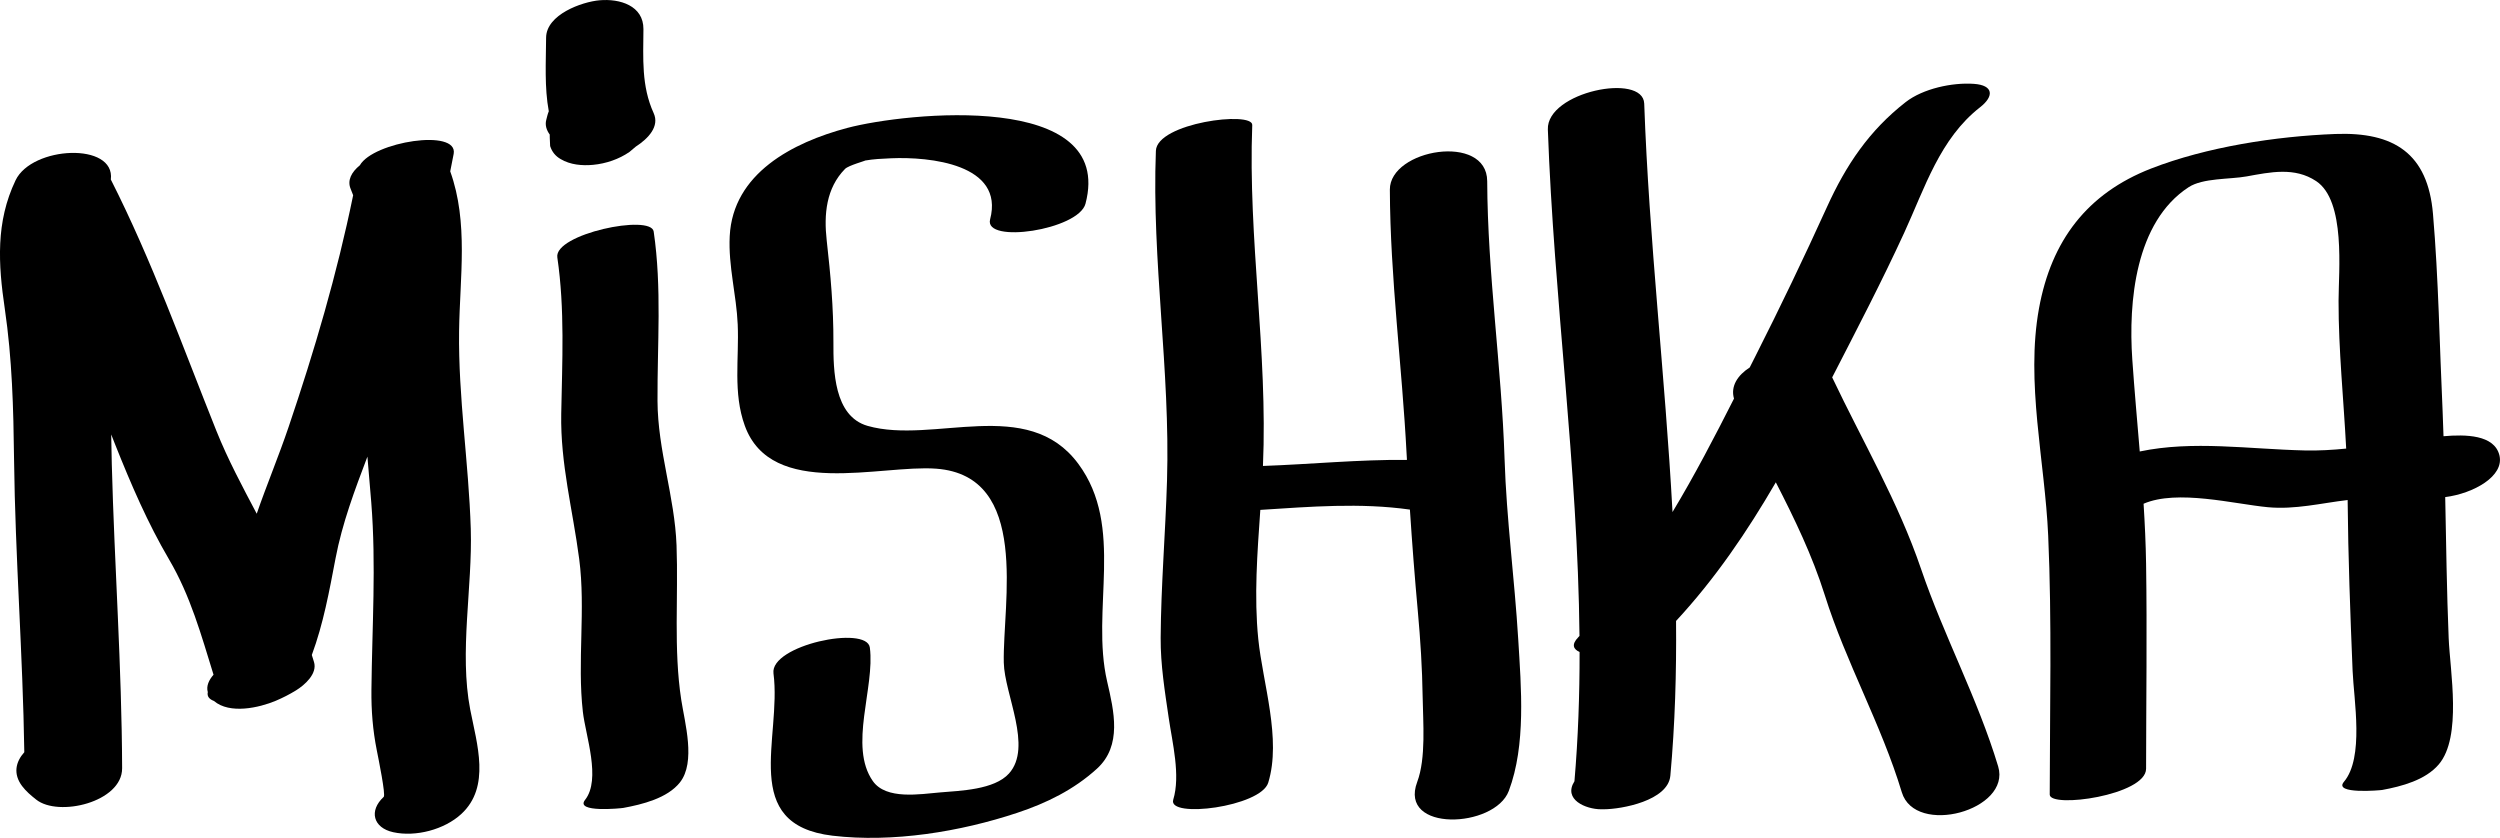
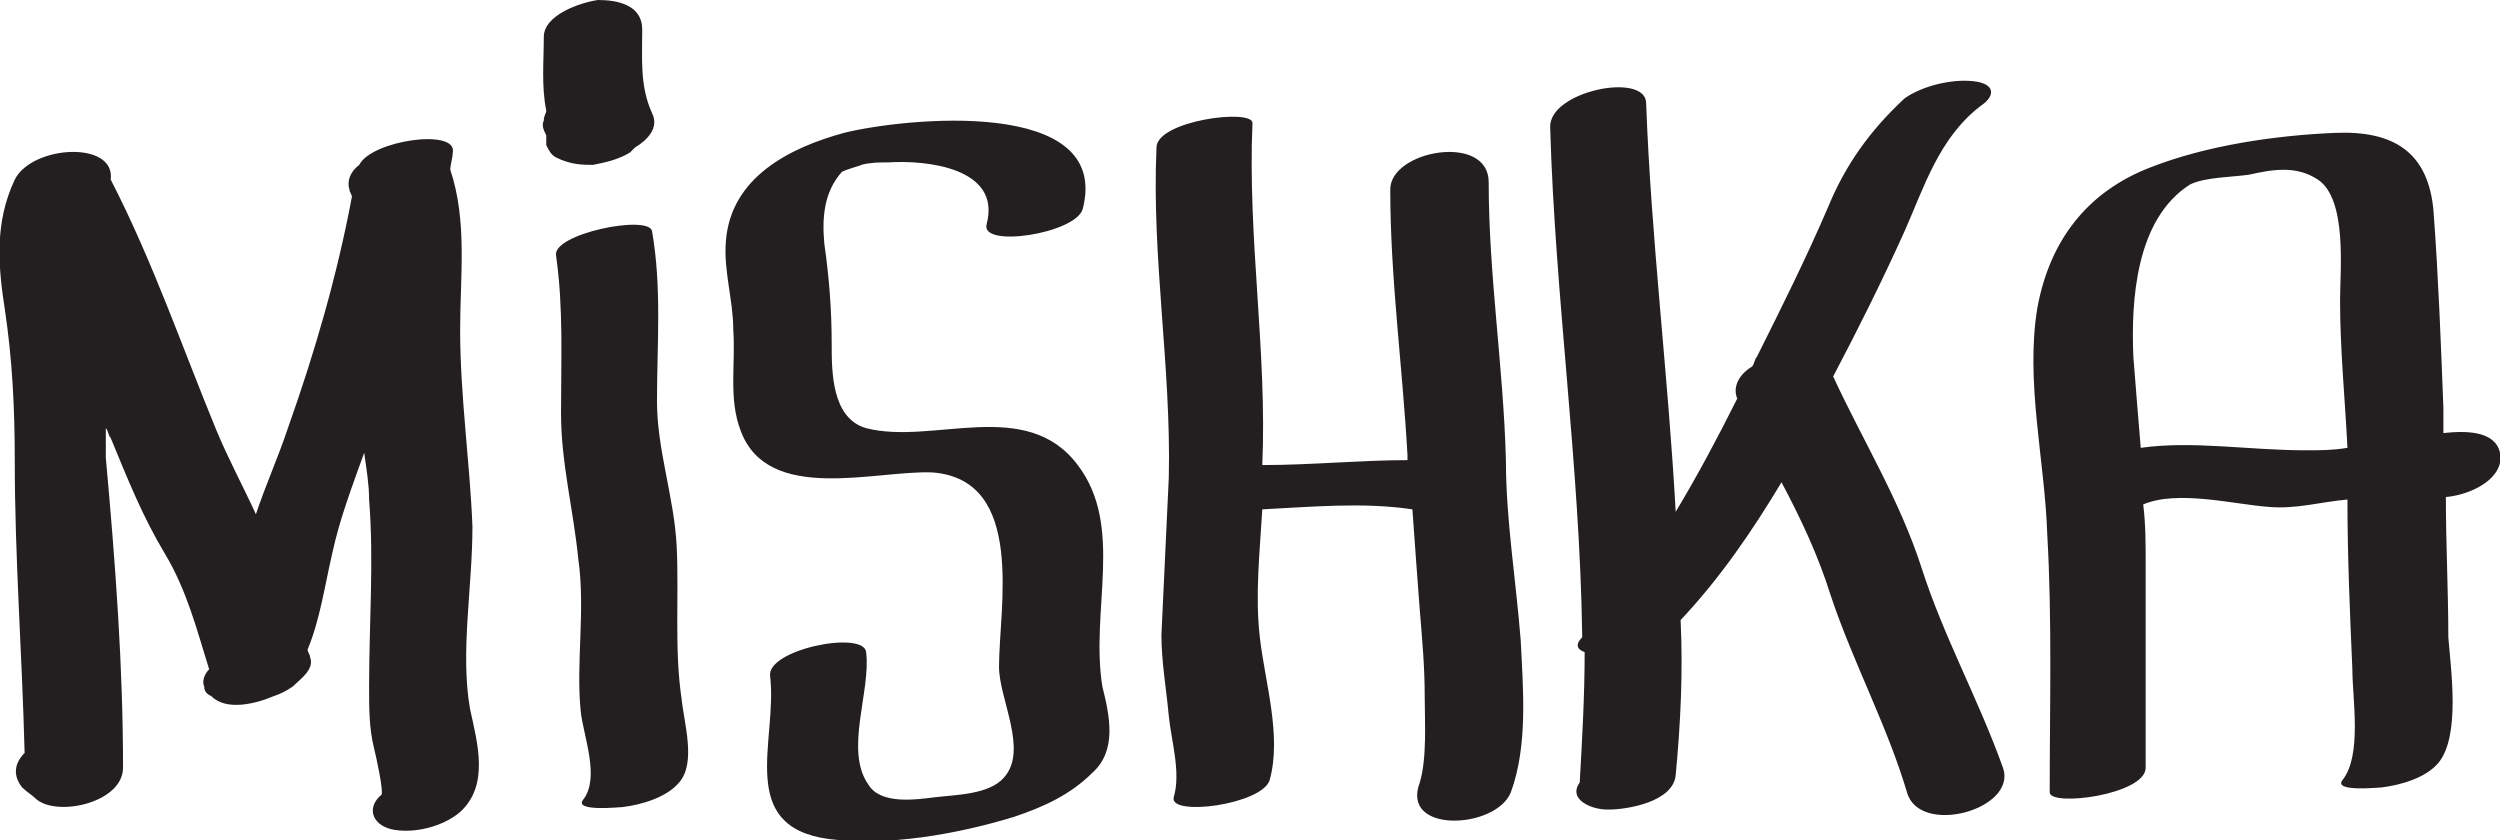
- <svg xmlns="http://www.w3.org/2000/svg" version="1.1" id="Layer_1" x="0px" y="0px" width="101.615px" height="34.056px" viewBox="0 0 101.615 34.056" enable-background="new 0 0 101.615 34.056" xml:space="preserve">
-   <g>
-     <path d="M19.135,21.495c-0.083-2.683-0.51-5.347-0.475-8.035c0.028-2.174,0.389-4.41-0.36-6.495 c0.047-0.237,0.096-0.473,0.14-0.711c0.193-1.045-3.271-0.492-3.813,0.464c-0.343,0.28-0.519,0.615-0.375,0.957 c0.037,0.086,0.069,0.174,0.102,0.261c-0.656,3.204-1.57,6.306-2.621,9.412c-0.402,1.188-0.888,2.349-1.298,3.533 c-0.582-1.104-1.169-2.194-1.643-3.377C7.418,14.071,6.18,10.602,4.505,7.298C4.695,5.77,1.301,5.93,0.632,7.33 c-0.809,1.694-0.705,3.403-0.438,5.214c0.3,2.042,0.353,4.05,0.377,6.111c0.047,3.976,0.358,7.943,0.417,11.919 c-0.354,0.395-0.461,0.881-0.091,1.375c0.162,0.216,0.361,0.382,0.571,0.549c0.904,0.724,3.5,0.107,3.496-1.271 c-0.014-4.123-0.312-8.238-0.42-12.358c-0.011-0.404-0.018-0.807-0.024-1.21c0.057,0.145,0.114,0.29,0.171,0.434 c0.64,1.604,1.31,3.163,2.185,4.654c0.868,1.478,1.303,3.064,1.803,4.677c-0.189,0.217-0.303,0.462-0.233,0.708 c-0.039,0.18,0.07,0.292,0.251,0.36c0.639,0.548,1.841,0.274,2.509-0.007c0.287-0.121,0.561-0.261,0.826-0.424 c0.345-0.212,0.883-0.679,0.729-1.159c-0.03-0.093-0.058-0.186-0.087-0.279c0.47-1.27,0.709-2.589,0.965-3.93 c0.272-1.428,0.782-2.78,1.295-4.133c0.052,0.619,0.106,1.238,0.156,1.855c0.204,2.554,0.033,5.072,0.007,7.626 c-0.008,0.847,0.054,1.633,0.219,2.461c0.068,0.343,0.367,1.808,0.281,1.887c-0.611,0.564-0.433,1.257,0.385,1.437 c0.915,0.201,2.081-0.105,2.77-0.742c1.198-1.106,0.632-2.845,0.361-4.241C18.661,26.501,19.208,23.879,19.135,21.495z" />
-     <path d="M27.499,22.17c-0.074-1.988-0.765-3.862-0.774-5.872c-0.011-2.305,0.181-4.593-0.155-6.886 c-0.106-0.725-4.056,0.1-3.917,1.05c0.309,2.11,0.197,4.229,0.159,6.354c-0.037,2.044,0.468,3.898,0.73,5.904 c0.269,2.054-0.084,4.157,0.149,6.213c0.109,0.962,0.75,2.743,0.089,3.58c-0.42,0.532,1.469,0.342,1.553,0.326 c0.769-0.142,1.793-0.392,2.304-1.038c0.653-0.828,0.196-2.426,0.053-3.357C27.374,26.385,27.576,24.249,27.499,22.17z" />
-     <path d="M43.828,18.851c-2.062-2.784-5.889-0.78-8.561-1.54c-1.377-0.392-1.395-2.271-1.392-3.396 c0.004-1.426-0.114-2.732-0.273-4.146c-0.119-1.052-0.024-2.121,0.746-2.904c0.142-0.144,0.859-0.336,0.81-0.339 c0.354-0.061,0.676-0.076,1.067-0.093c1.549-0.066,4.613,0.232,4.019,2.483c-0.266,1.01,3.596,0.431,3.877-0.637 c1.213-4.598-7.284-3.714-9.686-3.078C32.225,5.789,29.787,7.047,29.66,9.6c-0.061,1.219,0.273,2.379,0.325,3.587 c0.061,1.39-0.198,2.776,0.289,4.118c1.082,2.982,5.52,1.576,7.778,1.745c3.845,0.287,2.697,5.469,2.748,7.883 c0.027,1.288,1.181,3.429,0.211,4.507c-0.595,0.662-1.982,0.699-2.792,0.768c-0.813,0.068-2.201,0.312-2.742-0.461 c-0.993-1.418,0.091-3.799-0.121-5.425c-0.121-0.924-4.066-0.095-3.917,1.05c0.342,2.627-1.399,6.145,2.402,6.596 c2.441,0.289,5.191-0.161,7.5-0.928c1.196-0.396,2.307-0.942,3.243-1.793c1.035-0.941,0.694-2.348,0.417-3.547 C44.324,24.782,45.732,21.421,43.828,18.851z" />
-     <path d="M61.155,18.662c-0.122-3.777-0.69-7.513-0.706-11.297c-0.008-1.971-3.963-1.305-3.957,0.343 c0.015,3.608,0.497,7.167,0.682,10.764c0.004,0.074,0.008,0.147,0.013,0.221c-1.949-0.018-3.899,0.177-5.853,0.246 c0.201-4.633-0.611-9.227-0.435-13.857c0.022-0.582-3.874-0.09-3.917,1.049c-0.171,4.475,0.587,8.915,0.453,13.392 c-0.064,2.136-0.245,4.264-0.259,6.402c-0.007,1.095,0.171,2.183,0.329,3.263c0.146,0.999,0.484,2.331,0.182,3.318 c-0.237,0.772,3.561,0.29,3.862-0.694c0.544-1.778-0.222-4.039-0.405-5.839c-0.175-1.725-0.039-3.499,0.083-5.248 c2.03-0.13,4.059-0.297,6.08-0.012c0.09,1.378,0.196,2.754,0.322,4.134c0.105,1.157,0.179,2.313,0.196,3.475 c0.015,1.019,0.142,2.496-0.221,3.461c-0.773,2.057,3.15,1.889,3.723,0.364c0.703-1.87,0.502-4.199,0.383-6.164 C61.562,23.54,61.233,21.109,61.155,18.662z" />
-     <path d="M78.087,23.136c-0.939-2.758-2.373-5.177-3.616-7.797c1.001-1.949,2.018-3.898,2.932-5.888 c0.831-1.808,1.446-3.819,3.08-5.092c0.574-0.447,0.55-0.896-0.255-0.951c-0.875-0.061-2.064,0.192-2.77,0.742 c-1.485,1.158-2.427,2.563-3.201,4.268c-0.932,2.051-1.896,4.063-2.914,6.075c-0.074,0.147-0.149,0.295-0.224,0.443 c-0.49,0.315-0.785,0.762-0.639,1.266c-0.792,1.563-1.6,3.117-2.499,4.61c-0.299-5.534-0.955-11.061-1.15-16.6 c-0.045-1.27-3.971-0.479-3.917,1.049c0.243,6.868,1.219,13.719,1.286,20.587c-0.016,0.017-0.031,0.034-0.047,0.051 c-0.301,0.308-0.19,0.494,0.051,0.602c0.002,1.75-0.059,3.501-0.209,5.254c-0.472,0.745,0.463,1.139,1.084,1.139 c0.032,0,0.064,0,0.096,0c0.739,0,2.626-0.35,2.718-1.364c0.191-2.1,0.251-4.196,0.232-6.291c1.59-1.715,2.89-3.63,4.055-5.635 c0.759,1.48,1.482,2.972,1.989,4.582c0.861,2.741,2.299,5.261,3.131,8.014c0.544,1.806,4.457,0.738,3.917-1.049 C80.388,28.398,79.013,25.854,78.087,23.136z" />
-     <path d="M101.59,18.501c-0.21-0.832-1.372-0.849-2.271-0.77c-0.012-0.335-0.02-0.671-0.036-1.006 c-0.125-2.661-0.165-5.379-0.392-8.032c-0.209-2.458-1.585-3.337-3.972-3.247c-2.416,0.092-5.229,0.527-7.482,1.403 c-2.607,1.014-4.058,2.935-4.559,5.681c-0.549,3.014,0.24,6.219,0.373,9.246c0.154,3.503,0.066,7.014,0.062,10.519 c0,0.573,3.916,0.031,3.917-1.049c0.003-2.776,0.042-5.551,0-8.327c-0.013-0.818-0.051-1.632-0.102-2.444 c1.369-0.593,3.687,0.012,5.05,0.141c1.107,0.104,2.169-0.166,3.244-0.292c0.021,2.312,0.107,4.635,0.202,6.944 c0.049,1.184,0.477,3.53-0.354,4.511c-0.437,0.516,1.48,0.343,1.555,0.33c0.793-0.146,1.761-0.401,2.303-1.041 c0.949-1.12,0.456-3.79,0.401-5.126c-0.078-1.91-0.102-3.824-0.141-5.737C100.542,20.058,101.805,19.351,101.59,18.501z M86.972,18.351c-0.103-1.245-0.217-2.49-0.303-3.743c-0.16-2.331,0.117-5.583,2.29-6.999c0.58-0.379,1.675-0.315,2.354-0.438 c0.97-0.176,1.956-0.389,2.829,0.19c1.21,0.802,0.912,3.657,0.911,4.869c-0.003,2.005,0.207,4.001,0.31,6.003 c-0.552,0.055-1.111,0.089-1.683,0.076C91.394,18.256,89.136,17.896,86.972,18.351z" />
-     <path d="M24.108,6.7c0.521-0.05,1.045-0.226,1.477-0.524c0.085-0.072,0.171-0.144,0.256-0.216c0.52-0.335,0.972-0.827,0.728-1.361 c-0.504-1.105-0.423-2.231-0.416-3.414c0.006-0.958-0.963-1.246-1.781-1.174c-0.723,0.063-2.168,0.581-2.175,1.52 c-0.006,0.993-0.071,2.016,0.109,2.992c-0.047,0.113-0.074,0.239-0.104,0.355c-0.055,0.212,0.016,0.42,0.142,0.59 c0,0.045,0.002,0.089,0.002,0.134c0.005,0.112,0.01,0.224,0.015,0.335c0.073,0.232,0.216,0.409,0.429,0.53 C23.178,6.7,23.668,6.742,24.108,6.7z" />
-   </g>
+ <svg xmlns="http://www.w3.org/2000/svg" version="1.1" width="101.6" height="34.1" viewBox="0 0 101.6 34.1">
+   <path fill="#231f20" d="M19.1,28.8c0.3,1.4,0.8,3.1-0.4,4.2c-0.7,0.6-1.9,0.9-2.8,0.7c-0.8-0.2-1-0.9-0.4-1.4c0.1-0.1-0.2-1.5-0.3-1.9 c-0.2-0.8-0.2-1.6-0.2-2.5c0-2.6,0.2-5.1,0-7.6c0-0.6-0.1-1.2-0.2-1.9c-0.5,1.4-1,2.7-1.3,4.1c-0.3,1.3-0.5,2.7-1,3.9 c0,0.1,0.1,0.2,0.1,0.3c0.2,0.5-0.4,0.9-0.7,1.2c-0.3,0.2-0.5,0.3-0.8,0.4c-0.7,0.3-1.9,0.6-2.5,0c-0.2-0.1-0.3-0.2-0.3-0.4 c-0.1-0.2,0-0.5,0.2-0.7c-0.5-1.6-0.9-3.2-1.8-4.7c-0.9-1.5-1.5-3-2.2-4.7c-0.1-0.1-0.1-0.3-0.2-0.4c0,0.4,0,0.8,0,1.2 C4.7,23,5,27.1,5,31.2c0,1.4-2.6,2-3.5,1.3c-0.2-0.2-0.4-0.3-0.6-0.5c-0.4-0.5-0.3-1,0.1-1.4c-0.1-4-0.4-7.9-0.4-11.9 c0-2.1-0.1-4.1-0.4-6.1C-0.1,10.7-0.2,9,0.6,7.3c0.7-1.4,4.1-1.6,3.9,0c1.7,3.3,2.9,6.8,4.3,10.2c0.5,1.2,1.1,2.3,1.6,3.4 c0.4-1.2,0.9-2.3,1.3-3.5c1.1-3.1,2-6.2,2.6-9.4c0-0.1-0.1-0.2-0.1-0.3c-0.1-0.3,0-0.7,0.4-1c0.5-1,4-1.5,3.8-0.5 c0,0.2-0.1,0.5-0.1,0.7c0.7,2.1,0.4,4.3,0.4,6.5c0,2.7,0.4,5.4,0.5,8C19.2,23.9,18.7,26.5,19.1,28.8z M27.5,22.2 c-0.1-2-0.8-3.9-0.8-5.9c0-2.3,0.2-4.6-0.2-6.9c-0.1-0.7-4.1,0.1-3.9,1c0.3,2.1,0.2,4.2,0.2,6.4c0,2,0.5,3.9,0.7,5.9 c0.3,2.1-0.1,4.2,0.1,6.2c0.1,1,0.8,2.7,0.1,3.6c-0.4,0.5,1.5,0.3,1.6,0.3c0.8-0.1,1.8-0.4,2.3-1c0.7-0.8,0.2-2.4,0.1-3.4 C27.4,26.4,27.6,24.2,27.5,22.2z M43.8,18.9c-2.1-2.8-5.9-0.8-8.6-1.5c-1.4-0.4-1.4-2.3-1.4-3.4c0-1.4-0.1-2.7-0.3-4.1 c-0.1-1.1,0-2.1,0.7-2.9c0.1-0.1,0.9-0.3,0.8-0.3c0.4-0.1,0.7-0.1,1.1-0.1c1.5-0.1,4.6,0.2,4,2.5c-0.3,1,3.6,0.4,3.9-0.6 c1.2-4.6-7.3-3.7-9.7-3.1c-2.2,0.6-4.6,1.8-4.8,4.4c-0.1,1.2,0.3,2.4,0.3,3.6c0.1,1.4-0.2,2.8,0.3,4.1c1.1,3,5.5,1.6,7.8,1.7 c3.8,0.3,2.7,5.5,2.7,7.9c0,1.3,1.2,3.4,0.2,4.5c-0.6,0.7-2,0.7-2.8,0.8c-0.8,0.1-2.2,0.3-2.7-0.5c-1-1.4,0.1-3.8-0.1-5.4 c-0.1-0.9-4.1-0.1-3.9,1c0.3,2.6-1.4,6.1,2.4,6.6c2.4,0.3,5.2-0.2,7.5-0.9c1.2-0.4,2.3-0.9,3.2-1.8c1-0.9,0.7-2.3,0.4-3.5 C44.3,24.8,45.7,21.4,43.8,18.9z M61.2,18.7c-0.1-3.8-0.7-7.5-0.7-11.3c0-2-4-1.3-4,0.3c0,3.6,0.5,7.2,0.7,10.8c0,0.1,0,0.1,0,0.2 c-1.9,0-3.9,0.2-5.9,0.2c0.2-4.6-0.6-9.2-0.4-13.9c0-0.6-3.9-0.1-3.9,1c-0.2,4.5,0.6,8.9,0.5,13.4c-0.1,2.1-0.2,4.3-0.3,6.4 c0,1.1,0.2,2.2,0.3,3.3c0.1,1,0.5,2.3,0.2,3.3c-0.2,0.8,3.6,0.3,3.9-0.7c0.5-1.8-0.2-4-0.4-5.8c-0.2-1.7,0-3.5,0.1-5.2 c2-0.1,4.1-0.3,6.1,0c0.1,1.4,0.2,2.8,0.3,4.1c0.1,1.2,0.2,2.3,0.2,3.5c0,1,0.1,2.5-0.2,3.5c-0.8,2.1,3.1,1.9,3.7,0.4 c0.7-1.9,0.5-4.2,0.4-6.2C61.6,23.5,61.2,21.1,61.2,18.7z M78.1,23.1c-0.9-2.8-2.4-5.2-3.6-7.8c1-1.9,2-3.9,2.9-5.9 c0.8-1.8,1.4-3.8,3.1-5.1c0.6-0.4,0.6-0.9-0.3-1c-0.9-0.1-2.1,0.2-2.8,0.7C76,5.3,75,6.7,74.3,8.4c-0.9,2.1-1.9,4.1-2.9,6.1 c-0.1,0.1-0.1,0.3-0.2,0.4c-0.5,0.3-0.8,0.8-0.6,1.3c-0.8,1.6-1.6,3.1-2.5,4.6c-0.3-5.5-1-11.1-1.2-16.6c0-1.3-4-0.5-3.9,1 c0.2,6.9,1.2,13.7,1.3,20.6c0,0,0,0,0,0.1c-0.3,0.3-0.2,0.5,0.1,0.6c0,1.8-0.1,3.5-0.2,5.3c-0.5,0.7,0.5,1.1,1.1,1.1 c0,0,0.1,0,0.1,0c0.7,0,2.6-0.3,2.7-1.4c0.2-2.1,0.3-4.2,0.2-6.3c1.6-1.7,2.9-3.6,4.1-5.6c0.8,1.5,1.5,3,2,4.6 c0.9,2.7,2.3,5.3,3.1,8c0.5,1.8,4.5,0.7,3.9-1C80.4,28.4,79,25.9,78.1,23.1z M99.4,20.2c0,1.9,0.1,3.8,0.1,5.7 c0.1,1.3,0.5,4-0.4,5.1c-0.5,0.6-1.5,0.9-2.3,1c-0.1,0-2,0.2-1.6-0.3c0.8-1,0.4-3.3,0.4-4.5c-0.1-2.3-0.2-4.6-0.2-6.9 c-1.1,0.1-2.1,0.4-3.2,0.3c-1.4-0.1-3.7-0.7-5.1-0.1c0.1,0.8,0.1,1.6,0.1,2.4c0,2.8,0,5.6,0,8.3c0,1.1-3.9,1.6-3.9,1 c0-3.5,0.1-7-0.1-10.5c-0.1-3-0.9-6.2-0.4-9.2c0.5-2.7,2-4.7,4.6-5.7c2.3-0.9,5.1-1.3,7.5-1.4c2.4-0.1,3.8,0.8,4,3.2 c0.2,2.7,0.3,5.4,0.4,8c0,0.3,0,0.7,0,1c0.9-0.1,2.1-0.1,2.3,0.8C101.8,19.4,100.5,20.1,99.4,20.2z M93.7,18.3c0.6,0,1.1,0,1.7-0.1 c-0.1-2-0.3-4-0.3-6c0-1.2,0.3-4.1-0.9-4.9c-0.9-0.6-1.9-0.4-2.8-0.2c-0.7,0.1-1.8,0.1-2.4,0.4c-2.2,1.4-2.4,4.7-2.3,7 c0.1,1.3,0.2,2.5,0.3,3.7C89.1,17.9,91.4,18.3,93.7,18.3z M24.1,6.7c0.5-0.1,1-0.2,1.5-0.5C25.7,6.1,25.8,6,25.8,6 c0.5-0.3,1-0.8,0.7-1.4c-0.5-1.1-0.4-2.2-0.4-3.4c0-1-1-1.2-1.8-1.2c-0.7,0.1-2.2,0.6-2.2,1.5c0,1-0.1,2,0.1,3 c0,0.1-0.1,0.2-0.1,0.4c-0.1,0.2,0,0.4,0.1,0.6c0,0,0,0.1,0,0.1c0,0.1,0,0.2,0,0.3c0.1,0.2,0.2,0.4,0.4,0.5 C23.2,6.7,23.7,6.7,24.1,6.7z" />
</svg>
